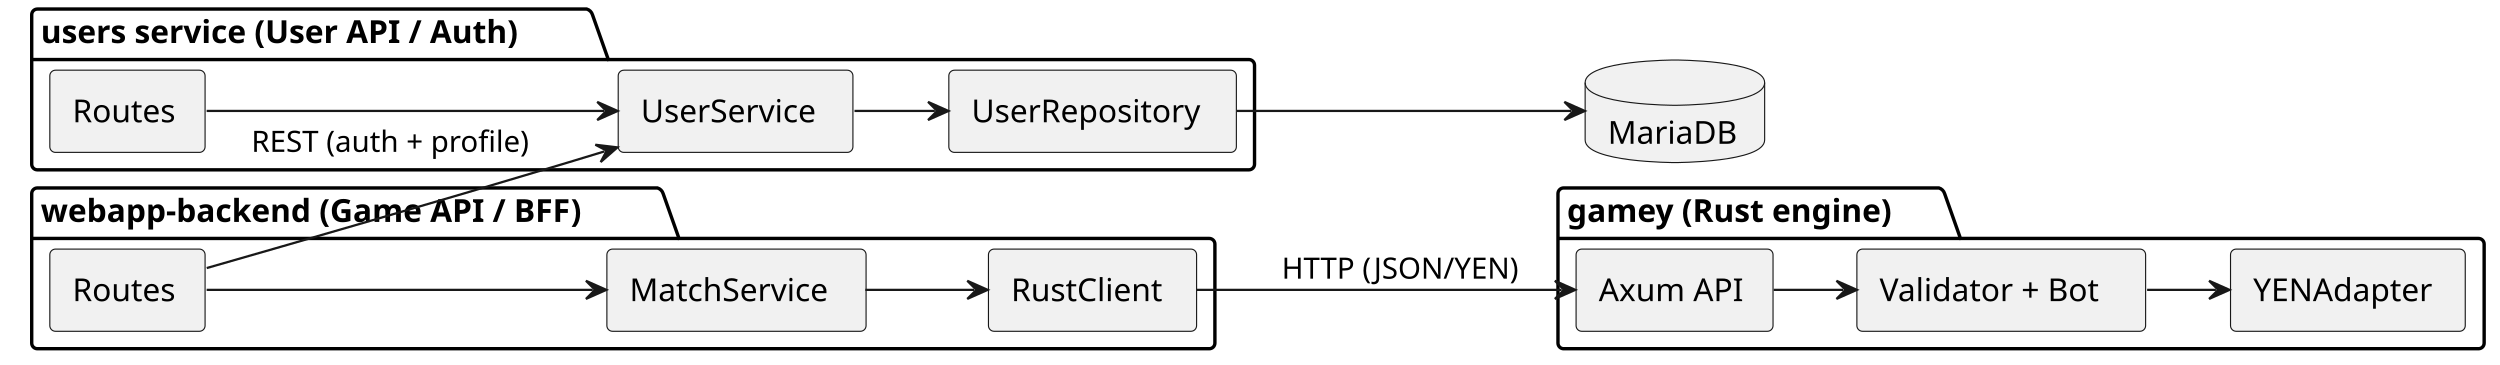
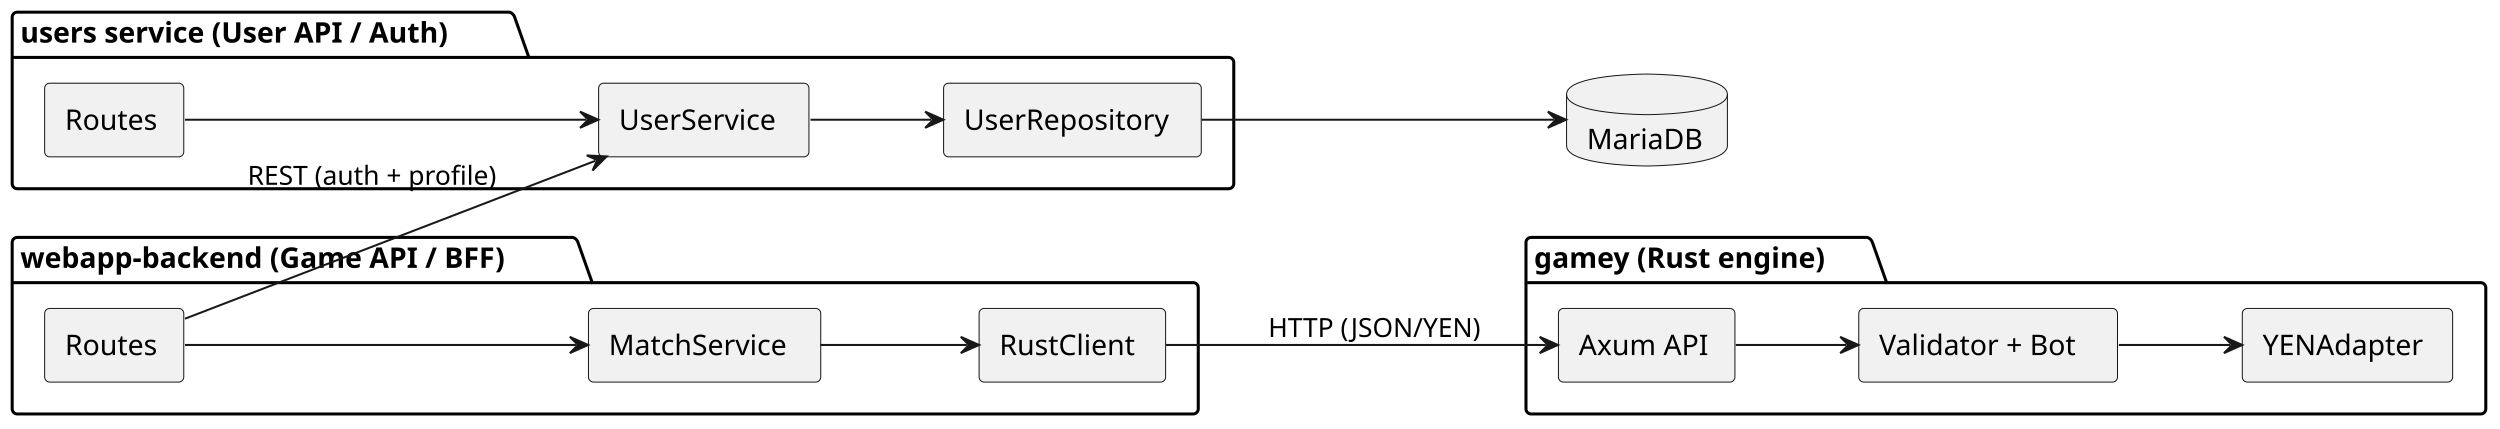
- <svg xmlns="http://www.w3.org/2000/svg" contentStyleType="text/css" data-diagram-type="DESCRIPTION" height="161px" preserveAspectRatio="none" style="width:1104px;height:161px;background:#FFFFFF;" version="1.1" viewBox="0 0 1104 161" width="1104px" zoomAndPan="magnify">
+ <svg xmlns="http://www.w3.org/2000/svg" contentStyleType="text/css" data-diagram-type="DESCRIPTION" height="211px" preserveAspectRatio="none" style="width:1232px;height:211px;background:#FFFFFF;" version="1.1" viewBox="0 0 1232 211" width="1232px" zoomAndPan="magnify">
  <defs />
  <g>
-     <g class="cluster" data-entity="PWebapp" data-source-line="4" data-uid="ent0002" id="cluster_PWebapp">
-       <path d="M16.5,83 L290.343,83 A3.75,3.75 0 0 1 292.843,85.5 L299.843,105.297 L534,105.297 A2.5,2.5 0 0 1 536.5,107.797 L536.5,151.5 A2.5,2.5 0 0 1 534,154 L16.5,154 A2.5,2.5 0 0 1 14,151.5 L14,85.5 A2.5,2.5 0 0 1 16.5,83" fill="none" style="stroke:#000000;stroke-width:1.5;" />
-       <line style="stroke:#000000;stroke-width:1.5;" x1="14" x2="299.843" y1="105.297" y2="105.297" />
-       <text fill="#000000" font-family="sans-serif" font-size="14" font-weight="bold" lengthAdjust="spacing" textLength="272.843" x="18" y="97.995">webapp-backend (Game API / BFF)</text>
+     <g class="cluster" data-qualified-name="PWebapp" data-source-line="4" id="ent0002">
+       <path d="M8.5,117 L282.343,117 A3.75,3.75 0 0 1 284.843,119.5 L291.843,139.297 L588,139.297 A2.5,2.5 0 0 1 590.5,141.797 L590.5,201.5 A2.5,2.5 0 0 1 588,204 L8.5,204 A2.5,2.5 0 0 1 6,201.5 L6,119.5 A2.5,2.5 0 0 1 8.5,117" fill="none" style="stroke:#000000;stroke-width:1.5;" />
+       <line style="stroke:#000000;stroke-width:1.5;" x1="6" x2="291.843" y1="139.297" y2="139.297" />
+       <text fill="#000000" font-family="sans-serif" font-size="14" font-weight="bold" lengthAdjust="spacing" textLength="272.843" x="10" y="131.995">webapp-backend (Game API / BFF)</text>
    </g>
-     <g class="cluster" data-entity="PUsers" data-source-line="10" data-uid="ent0006" id="cluster_PUsers">
-       <path d="M16.5,4 L259.13,4 A3.75,3.75 0 0 1 261.63,6.5 L268.63,26.297 L551.5,26.297 A2.5,2.5 0 0 1 554,28.797 L554,72.5 A2.5,2.5 0 0 1 551.5,75 L16.5,75 A2.5,2.5 0 0 1 14,72.5 L14,6.5 A2.5,2.5 0 0 1 16.5,4" fill="none" style="stroke:#000000;stroke-width:1.5;" />
-       <line style="stroke:#000000;stroke-width:1.5;" x1="14" x2="268.63" y1="26.297" y2="26.297" />
-       <text fill="#000000" font-family="sans-serif" font-size="14" font-weight="bold" lengthAdjust="spacing" textLength="241.63" x="18" y="18.995">users service (User API / Auth)</text>
+     <g class="cluster" data-qualified-name="PUsers" data-source-line="10" id="ent0006">
+       <path d="M8.5,6 L251.13,6 A3.75,3.75 0 0 1 253.63,8.5 L260.63,28.297 L605.5,28.297 A2.5,2.5 0 0 1 608,30.797 L608,90.5 A2.5,2.5 0 0 1 605.5,93 L8.5,93 A2.5,2.5 0 0 1 6,90.5 L6,8.5 A2.5,2.5 0 0 1 8.5,6" fill="none" style="stroke:#000000;stroke-width:1.5;" />
+       <line style="stroke:#000000;stroke-width:1.5;" x1="6" x2="260.63" y1="28.297" y2="28.297" />
+       <text fill="#000000" font-family="sans-serif" font-size="14" font-weight="bold" lengthAdjust="spacing" textLength="241.63" x="10" y="20.995">users service (User API / Auth)</text>
    </g>
-     <g class="cluster" data-entity="PGamey" data-source-line="16" data-uid="ent0010" id="cluster_PGamey">
-       <path d="M690.5,83 L856.239,83 A3.75,3.75 0 0 1 858.739,85.5 L865.739,105.297 L1094.5,105.297 A2.5,2.5 0 0 1 1097,107.797 L1097,151.5 A2.5,2.5 0 0 1 1094.5,154 L690.5,154 A2.5,2.5 0 0 1 688,151.5 L688,85.5 A2.5,2.5 0 0 1 690.5,83" fill="none" style="stroke:#000000;stroke-width:1.5;" />
-       <line style="stroke:#000000;stroke-width:1.5;" x1="688" x2="865.739" y1="105.297" y2="105.297" />
-       <text fill="#000000" font-family="sans-serif" font-size="14" font-weight="bold" lengthAdjust="spacing" textLength="164.739" x="692" y="97.995">gamey (Rust engine)</text>
+     <g class="cluster" data-qualified-name="PGamey" data-source-line="16" id="ent0010">
+       <path d="M754.5,117 L920.239,117 A3.75,3.75 0 0 1 922.739,119.5 L929.739,139.297 L1222.5,139.297 A2.5,2.5 0 0 1 1225,141.797 L1225,201.5 A2.5,2.5 0 0 1 1222.5,204 L754.5,204 A2.5,2.5 0 0 1 752,201.5 L752,119.5 A2.5,2.5 0 0 1 754.5,117" fill="none" style="stroke:#000000;stroke-width:1.5;" />
+       <line style="stroke:#000000;stroke-width:1.5;" x1="752" x2="929.739" y1="139.297" y2="139.297" />
+       <text fill="#000000" font-family="sans-serif" font-size="14" font-weight="bold" lengthAdjust="spacing" textLength="164.739" x="756" y="131.995">gamey (Rust engine)</text>
    </g>
-     <g class="entity" data-entity="db" data-source-line="22" data-uid="ent0014" id="entity_db">
-       <path d="M700,36.5 C700,26.5 739.634,26.5 739.634,26.5 C739.634,26.5 779.268,26.5 779.268,36.5 L779.268,61.797 C779.268,71.797 739.634,71.797 739.634,71.797 C739.634,71.797 700,71.797 700,61.797 L700,36.5" fill="#F1F1F1" style="stroke:#181818;stroke-width:0.5;" />
-       <path d="M700,36.5 C700,46.5 739.634,46.5 739.634,46.5 C739.634,46.5 779.268,46.5 779.268,36.5" fill="none" style="stroke:#181818;stroke-width:0.5;" />
-       <text fill="#000000" font-family="sans-serif" font-size="14" lengthAdjust="spacing" textLength="59.268" x="710" y="63.495">MariaDB</text>
+     <g class="entity" data-qualified-name="PWebapp.WebappRoutes" data-source-line="5" id="ent0003">
+       <rect fill="#F1F1F1" height="36.297" rx="2.5" ry="2.5" style="stroke:#181818;stroke-width:0.5;" width="68.562" x="22" y="152" />
+       <text fill="#000000" font-family="sans-serif" font-size="14" lengthAdjust="spacing" textLength="48.562" x="32" y="174.995">Routes</text>
    </g>
-     <g class="entity" data-entity="WebappRoutes" data-source-line="5" data-uid="ent0003" id="entity_WebappRoutes">
-       <rect fill="#F1F1F1" height="36.297" rx="2.5" ry="2.5" style="stroke:#181818;stroke-width:0.5;" width="68.562" x="22" y="110" />
-       <text fill="#000000" font-family="sans-serif" font-size="14" lengthAdjust="spacing" textLength="48.562" x="32" y="132.995">Routes</text>
+     <g class="entity" data-qualified-name="PWebapp.MatchService" data-source-line="6" id="ent0004">
+       <rect fill="#F1F1F1" height="36.297" rx="2.5" ry="2.5" style="stroke:#181818;stroke-width:0.5;" width="114.459" x="290" y="152" />
+       <text fill="#000000" font-family="sans-serif" font-size="14" lengthAdjust="spacing" textLength="94.459" x="300" y="174.995">MatchService</text>
    </g>
-     <g class="entity" data-entity="MatchService" data-source-line="6" data-uid="ent0004" id="entity_MatchService">
-       <rect fill="#F1F1F1" height="36.297" rx="2.5" ry="2.5" style="stroke:#181818;stroke-width:0.5;" width="114.459" x="268" y="110" />
-       <text fill="#000000" font-family="sans-serif" font-size="14" lengthAdjust="spacing" textLength="94.459" x="278" y="132.995">MatchService</text>
+     <g class="entity" data-qualified-name="PWebapp.RustClient" data-source-line="7" id="ent0005">
+       <rect fill="#F1F1F1" height="36.297" rx="2.5" ry="2.5" style="stroke:#181818;stroke-width:0.5;" width="91.914" x="482.5" y="152" />
+       <text fill="#000000" font-family="sans-serif" font-size="14" lengthAdjust="spacing" textLength="71.914" x="492.5" y="174.995">RustClient</text>
    </g>
-     <g class="entity" data-entity="RustClient" data-source-line="7" data-uid="ent0005" id="entity_RustClient">
-       <rect fill="#F1F1F1" height="36.297" rx="2.5" ry="2.5" style="stroke:#181818;stroke-width:0.5;" width="91.914" x="436.5" y="110" />
-       <text fill="#000000" font-family="sans-serif" font-size="14" lengthAdjust="spacing" textLength="71.914" x="446.5" y="132.995">RustClient</text>
+     <g class="entity" data-qualified-name="PUsers.UsersRoutes" data-source-line="11" id="ent0007">
+       <rect fill="#F1F1F1" height="36.297" rx="2.5" ry="2.5" style="stroke:#181818;stroke-width:0.5;" width="68.562" x="22" y="41" />
+       <text fill="#000000" font-family="sans-serif" font-size="14" lengthAdjust="spacing" textLength="48.562" x="32" y="63.995">Routes</text>
    </g>
-     <g class="entity" data-entity="UsersRoutes" data-source-line="11" data-uid="ent0007" id="entity_UsersRoutes">
-       <rect fill="#F1F1F1" height="36.297" rx="2.5" ry="2.5" style="stroke:#181818;stroke-width:0.5;" width="68.562" x="22" y="31" />
-       <text fill="#000000" font-family="sans-serif" font-size="14" lengthAdjust="spacing" textLength="48.562" x="32" y="53.995">Routes</text>
+     <g class="entity" data-qualified-name="PUsers.UserService" data-source-line="12" id="ent0008">
+       <rect fill="#F1F1F1" height="36.297" rx="2.5" ry="2.5" style="stroke:#181818;stroke-width:0.5;" width="103.651" x="295" y="41" />
+       <text fill="#000000" font-family="sans-serif" font-size="14" lengthAdjust="spacing" textLength="83.651" x="305" y="63.995">UserService</text>
    </g>
-     <g class="entity" data-entity="UserService" data-source-line="12" data-uid="ent0008" id="entity_UserService">
-       <rect fill="#F1F1F1" height="36.297" rx="2.5" ry="2.5" style="stroke:#181818;stroke-width:0.5;" width="103.651" x="273" y="31" />
-       <text fill="#000000" font-family="sans-serif" font-size="14" lengthAdjust="spacing" textLength="83.651" x="283" y="53.995">UserService</text>
+     <g class="entity" data-qualified-name="PUsers.UserRepo" data-source-line="13" id="ent0009">
+       <rect fill="#F1F1F1" height="36.297" rx="2.5" ry="2.5" style="stroke:#181818;stroke-width:0.5;" width="126.982" x="465" y="41" />
+       <text fill="#000000" font-family="sans-serif" font-size="14" lengthAdjust="spacing" textLength="106.982" x="475" y="63.995">UserRepository</text>
    </g>
-     <g class="entity" data-entity="UserRepo" data-source-line="13" data-uid="ent0009" id="entity_UserRepo">
-       <rect fill="#F1F1F1" height="36.297" rx="2.5" ry="2.5" style="stroke:#181818;stroke-width:0.5;" width="126.982" x="419" y="31" />
-       <text fill="#000000" font-family="sans-serif" font-size="14" lengthAdjust="spacing" textLength="106.982" x="429" y="53.995">UserRepository</text>
+     <g class="entity" data-qualified-name="PGamey.GameyApi" data-source-line="17" id="ent0011">
+       <rect fill="#F1F1F1" height="36.297" rx="2.5" ry="2.5" style="stroke:#181818;stroke-width:0.5;" width="86.972" x="768" y="152" />
+       <text fill="#000000" font-family="sans-serif" font-size="14" lengthAdjust="spacing" textLength="66.972" x="778" y="174.995">Axum API</text>
    </g>
-     <g class="entity" data-entity="GameyApi" data-source-line="17" data-uid="ent0011" id="entity_GameyApi">
-       <rect fill="#F1F1F1" height="36.297" rx="2.5" ry="2.5" style="stroke:#181818;stroke-width:0.5;" width="86.972" x="696" y="110" />
-       <text fill="#000000" font-family="sans-serif" font-size="14" lengthAdjust="spacing" textLength="66.972" x="706" y="132.995">Axum API</text>
+     <g class="entity" data-qualified-name="PGamey.YENAdapter" data-source-line="18" id="ent0012">
+       <rect fill="#F1F1F1" height="36.297" rx="2.5" ry="2.5" style="stroke:#181818;stroke-width:0.5;" width="103.658" x="1105" y="152" />
+       <text fill="#000000" font-family="sans-serif" font-size="14" lengthAdjust="spacing" textLength="83.658" x="1115" y="174.995">YENAdapter</text>
    </g>
-     <g class="entity" data-entity="YENAdapter" data-source-line="18" data-uid="ent0012" id="entity_YENAdapter">
-       <rect fill="#F1F1F1" height="36.297" rx="2.5" ry="2.5" style="stroke:#181818;stroke-width:0.5;" width="103.658" x="985" y="110" />
-       <text fill="#000000" font-family="sans-serif" font-size="14" lengthAdjust="spacing" textLength="83.658" x="995" y="132.995">YENAdapter</text>
+     <g class="entity" data-qualified-name="PGamey.BotCore" data-source-line="19" id="ent0013">
+       <rect fill="#F1F1F1" height="36.297" rx="2.5" ry="2.5" style="stroke:#181818;stroke-width:0.5;" width="127.502" x="916" y="152" />
+       <text fill="#000000" font-family="sans-serif" font-size="14" lengthAdjust="spacing" textLength="107.502" x="926" y="174.995">Validator + Bot</text>
    </g>
-     <g class="entity" data-entity="BotCore" data-source-line="19" data-uid="ent0013" id="entity_BotCore">
-       <rect fill="#F1F1F1" height="36.297" rx="2.5" ry="2.5" style="stroke:#181818;stroke-width:0.5;" width="127.502" x="820" y="110" />
-       <text fill="#000000" font-family="sans-serif" font-size="14" lengthAdjust="spacing" textLength="107.502" x="830" y="132.995">Validator + Bot</text>
+     <g class="entity" data-qualified-name="db" data-source-line="22" id="ent0014">
+       <path d="M772,46.5 C772,36.5 811.634,36.5 811.634,36.5 C811.634,36.5 851.268,36.5 851.268,46.5 L851.268,71.797 C851.268,81.797 811.634,81.797 811.634,81.797 C811.634,81.797 772,81.797 772,71.797 L772,46.5" fill="#F1F1F1" style="stroke:#181818;stroke-width:0.5;" />
+       <path d="M772,46.5 C772,56.5 811.634,56.5 811.634,56.5 C811.634,56.5 851.268,56.5 851.268,46.5" fill="none" style="stroke:#181818;stroke-width:0.5;" />
+       <text fill="#000000" font-family="sans-serif" font-size="14" lengthAdjust="spacing" textLength="59.268" x="782" y="73.495">MariaDB</text>
    </g>
-     <g class="link" data-entity-1="WebappRoutes" data-entity-2="MatchService" data-uid="lnk15" id="link_WebappRoutes_MatchService">
-       <polygon fill="#181818" points="267.755,128,258.755,124,262.755,128,258.755,132,267.755,128" style="stroke:#181818;stroke-width:1;" />
-       <path d="M91.252,128 C135.652,128 208.293,128 261.755,128" fill="none" style="stroke:#181818;stroke-width:1;" />
+     <g class="link" data-entity-1="ent0003" data-entity-2="ent0004" data-link-type="dependency" data-source-line="24" id="lnk15">
+       <path d="M91.16,170 C139.91,170 224.79,170 283.81,170" fill="none" id="WebappRoutes-to-MatchService" style="stroke:#181818;stroke-width:1;" />
+       <polygon fill="#181818" points="289.81,170,280.81,166,284.81,170,280.81,174,289.81,170" style="stroke:#181818;stroke-width:1;" />
    </g>
-     <g class="link" data-entity-1="MatchService" data-entity-2="RustClient" data-uid="lnk16" id="link_MatchService_RustClient">
-       <polygon fill="#181818" points="436.157,128,427.157,124,431.157,128,427.157,132,436.157,128" style="stroke:#181818;stroke-width:1;" />
-       <path d="M382.139,128 C399.886,128 413.264,128 430.157,128" fill="none" style="stroke:#181818;stroke-width:1;" />
+     <g class="link" data-entity-1="ent0004" data-entity-2="ent0005" data-link-type="dependency" data-source-line="25" id="lnk16">
+       <path d="M404.3,170 C429.49,170 452.78,170 476.48,170" fill="none" id="MatchService-to-RustClient" style="stroke:#181818;stroke-width:1;" />
+       <polygon fill="#181818" points="482.48,170,473.48,166,477.48,170,473.48,174,482.48,170" style="stroke:#181818;stroke-width:1;" />
    </g>
-     <g class="link" data-entity-1="RustClient" data-entity-2="GameyApi" data-uid="lnk17" id="link_RustClient_GameyApi">
-       <polygon fill="#181818" points="695.646,128,686.646,124,690.646,128,686.646,132,695.646,128" style="stroke:#181818;stroke-width:1;" />
-       <path d="M528.502,128 C575.685,128 643.284,128 689.646,128" fill="none" style="stroke:#181818;stroke-width:1;" />
-       <text fill="#000000" font-family="sans-serif" font-size="13" lengthAdjust="spacing" textLength="110.075" x="566" y="123.067">HTTP (JSON/YEN)</text>
+     <g class="link" data-entity-1="ent0005" data-entity-2="ent0011" data-link-type="dependency" data-source-line="26" id="lnk17">
+       <path d="M574.65,170 C627.86,170 709.63,170 761.77,170" fill="none" id="RustClient-to-GameyApi" style="stroke:#181818;stroke-width:1;" />
+       <polygon fill="#181818" points="767.77,170,758.77,166,762.77,170,758.77,174,767.77,170" style="stroke:#181818;stroke-width:1;" />
+       <text fill="#000000" font-family="sans-serif" font-size="13" lengthAdjust="spacing" textLength="110.075" x="625" y="166.067">HTTP (JSON/YEN)</text>
    </g>
-     <g class="link" data-entity-1="BotCore" data-entity-2="YENAdapter" data-uid="lnk18" id="link_BotCore_YENAdapter">
-       <polygon fill="#181818" points="984.542,128,975.542,124,979.542,128,975.542,132,984.542,128" style="stroke:#181818;stroke-width:1;" />
-       <path d="M948.163,128 C960.285,128 966.844,128 978.542,128" fill="none" style="stroke:#181818;stroke-width:1;" />
+     <g class="link" data-entity-1="ent0013" data-entity-2="ent0012" data-link-type="dependency" data-source-line="28" id="lnk18">
+       <path d="M1044.18,170 C1064.15,170 1079.96,170 1098.97,170" fill="none" id="BotCore-to-YENAdapter" style="stroke:#181818;stroke-width:1;" />
+       <polygon fill="#181818" points="1104.97,170,1095.97,166,1099.97,170,1095.97,174,1104.97,170" style="stroke:#181818;stroke-width:1;" />
    </g>
-     <g class="link" data-entity-1="GameyApi" data-entity-2="BotCore" data-uid="lnk19" id="link_GameyApi_BotCore">
-       <polygon fill="#181818" points="819.99,128,810.99,124,814.99,128,810.99,132,819.99,128" style="stroke:#181818;stroke-width:1;" />
-       <path d="M783.255,128 C794.814,128 801.571,128 813.99,128" fill="none" style="stroke:#181818;stroke-width:1;" />
+     <g class="link" data-entity-1="ent0011" data-entity-2="ent0013" data-link-type="dependency" data-source-line="29" id="lnk19">
+       <path d="M855.38,170 C873.78,170 889.66,170 909.86,170" fill="none" id="GameyApi-to-BotCore" style="stroke:#181818;stroke-width:1;" />
+       <polygon fill="#181818" points="915.86,170,906.86,166,910.86,170,906.86,174,915.86,170" style="stroke:#181818;stroke-width:1;" />
    </g>
-     <g class="link" data-entity-1="WebappRoutes" data-entity-2="UserService" data-uid="lnk20" id="link_WebappRoutes_UserService">
-       <polygon fill="#181818" points="272.684,65.082,262.905,63.912,267.906,66.555,265.262,71.556,272.684,65.082" style="stroke:#181818;stroke-width:1;" />
-       <path d="M91.285,118.373 C129.768,107.362 194.506,88.695 250,72 C257.343,69.791 259.352,69.193 266.95,66.85" fill="none" style="stroke:#181818;stroke-width:1;" />
-       <text fill="#000000" font-family="sans-serif" font-size="13" lengthAdjust="spacing" textLength="137.763" x="111" y="67.067">REST (auth + profile)</text>
+     <g class="link" data-entity-1="ent0003" data-entity-2="ent0008" data-link-type="dependency" data-source-line="31" id="lnk20">
+       <path d="M91.16,157.05 C142.51,137.29 235,101.705 293.37,79.245" fill="none" id="WebappRoutes-to-UserService" style="stroke:#181818;stroke-width:1;" />
+       <polygon fill="#181818" points="298.97,77.09,289.134,76.589,294.303,78.886,292.007,84.055,298.97,77.09" style="stroke:#181818;stroke-width:1;" />
+       <text fill="#000000" font-family="sans-serif" font-size="13" lengthAdjust="spacing" textLength="137.763" x="122" y="91.067">REST (auth + profile)</text>
    </g>
-     <g class="link" data-entity-1="UsersRoutes" data-entity-2="UserService" data-uid="lnk21" id="link_UsersRoutes_UserService">
-       <polygon fill="#181818" points="272.737,49,263.737,45,267.737,49,263.737,53,272.737,49" style="stroke:#181818;stroke-width:1;" />
-       <path d="M91.252,49 C137.053,49 213.288,49 266.737,49" fill="none" style="stroke:#181818;stroke-width:1;" />
+     <g class="link" data-entity-1="ent0007" data-entity-2="ent0008" data-link-type="dependency" data-source-line="32" id="lnk21">
+       <path d="M91.16,59 C141.32,59 230.09,59 288.85,59" fill="none" id="UsersRoutes-to-UserService" style="stroke:#181818;stroke-width:1;" />
+       <polygon fill="#181818" points="294.85,59,285.85,55,289.85,59,285.85,63,294.85,59" style="stroke:#181818;stroke-width:1;" />
    </g>
-     <g class="link" data-entity-1="UserService" data-entity-2="UserRepo" data-uid="lnk22" id="link_UserService_UserRepo">
-       <polygon fill="#181818" points="418.828,49,409.828,45,413.828,49,409.828,53,418.828,49" style="stroke:#181818;stroke-width:1;" />
-       <path d="M377.348,49 C390.617,49 399.051,49 412.828,49" fill="none" style="stroke:#181818;stroke-width:1;" />
+     <g class="link" data-entity-1="ent0008" data-entity-2="ent0009" data-link-type="dependency" data-source-line="33" id="lnk22">
+       <path d="M399.44,59 C419.85,59 437.51,59 458.9,59" fill="none" id="UserService-to-UserRepo" style="stroke:#181818;stroke-width:1;" />
+       <polygon fill="#181818" points="464.9,59,455.9,55,459.9,59,455.9,63,464.9,59" style="stroke:#181818;stroke-width:1;" />
    </g>
-     <g class="link" data-entity-1="UserRepo" data-entity-2="db" data-uid="lnk23" id="link_UserRepo_db">
-       <polygon fill="#181818" points="699.839,49,690.839,45,694.839,49,690.839,53,699.839,49" style="stroke:#181818;stroke-width:1;" />
-       <path d="M546.207,49 C594.281,49 653.093,49 693.839,49" fill="none" style="stroke:#181818;stroke-width:1;" />
+     <g class="link" data-entity-1="ent0009" data-entity-2="ent0014" data-link-type="dependency" data-source-line="34" id="lnk23">
+       <path d="M592.21,59 C647.21,59 719.42,59 765.77,59" fill="none" id="UserRepo-to-db" style="stroke:#181818;stroke-width:1;" />
+       <polygon fill="#181818" points="771.77,59,762.77,55,766.77,59,762.77,63,771.77,59" style="stroke:#181818;stroke-width:1;" />
    </g>
  </g>
</svg>
